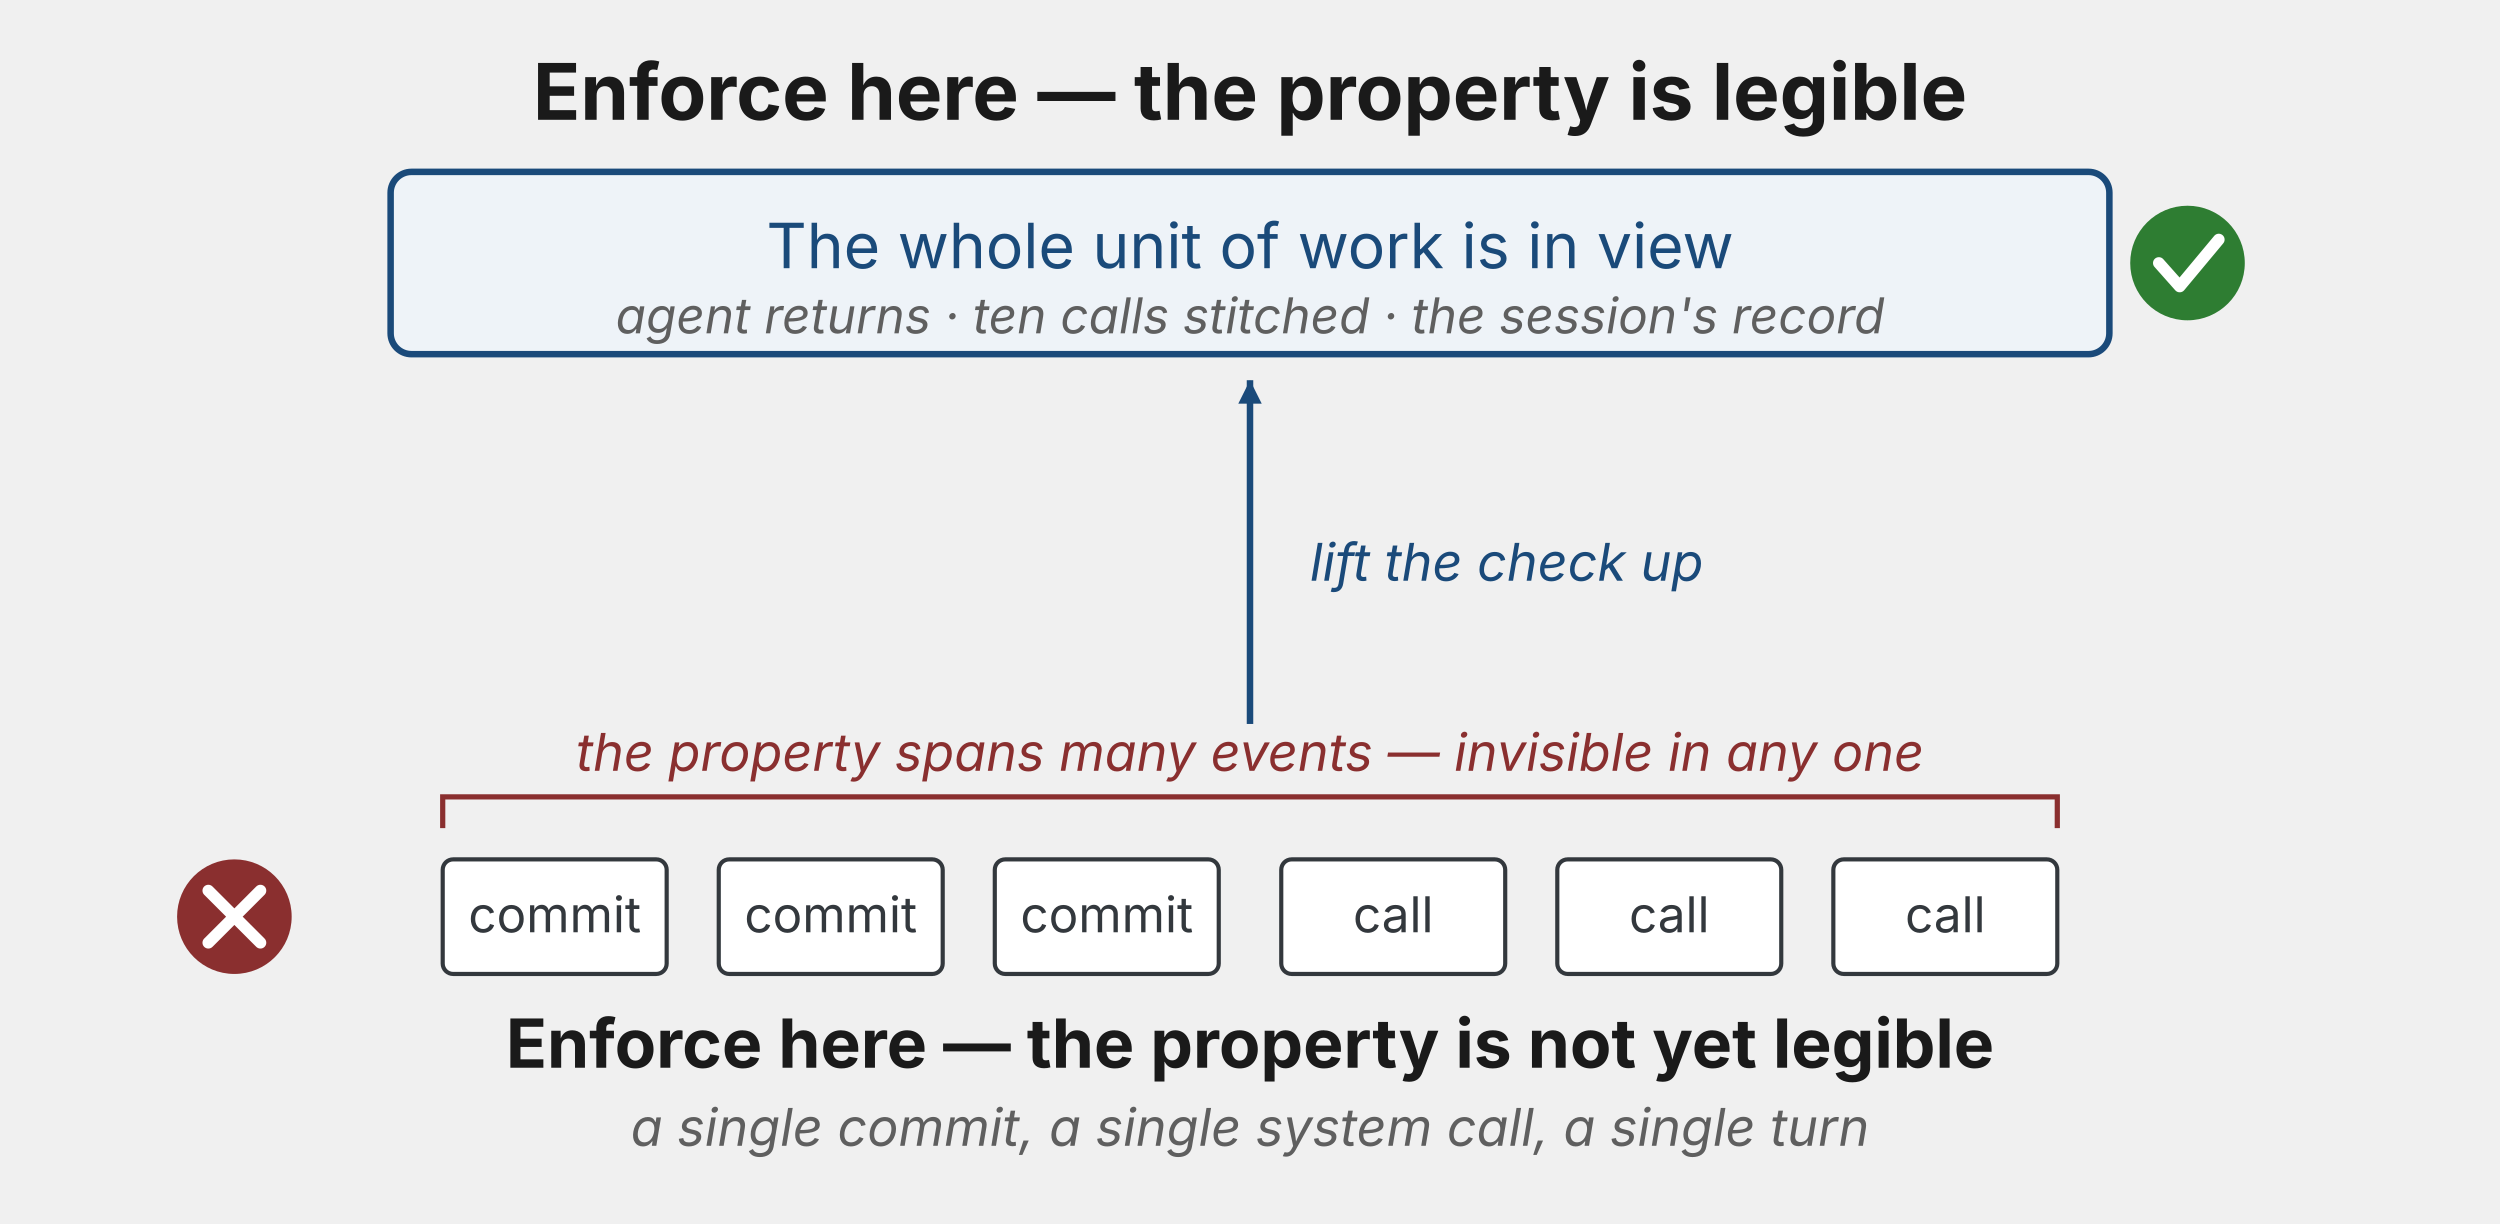
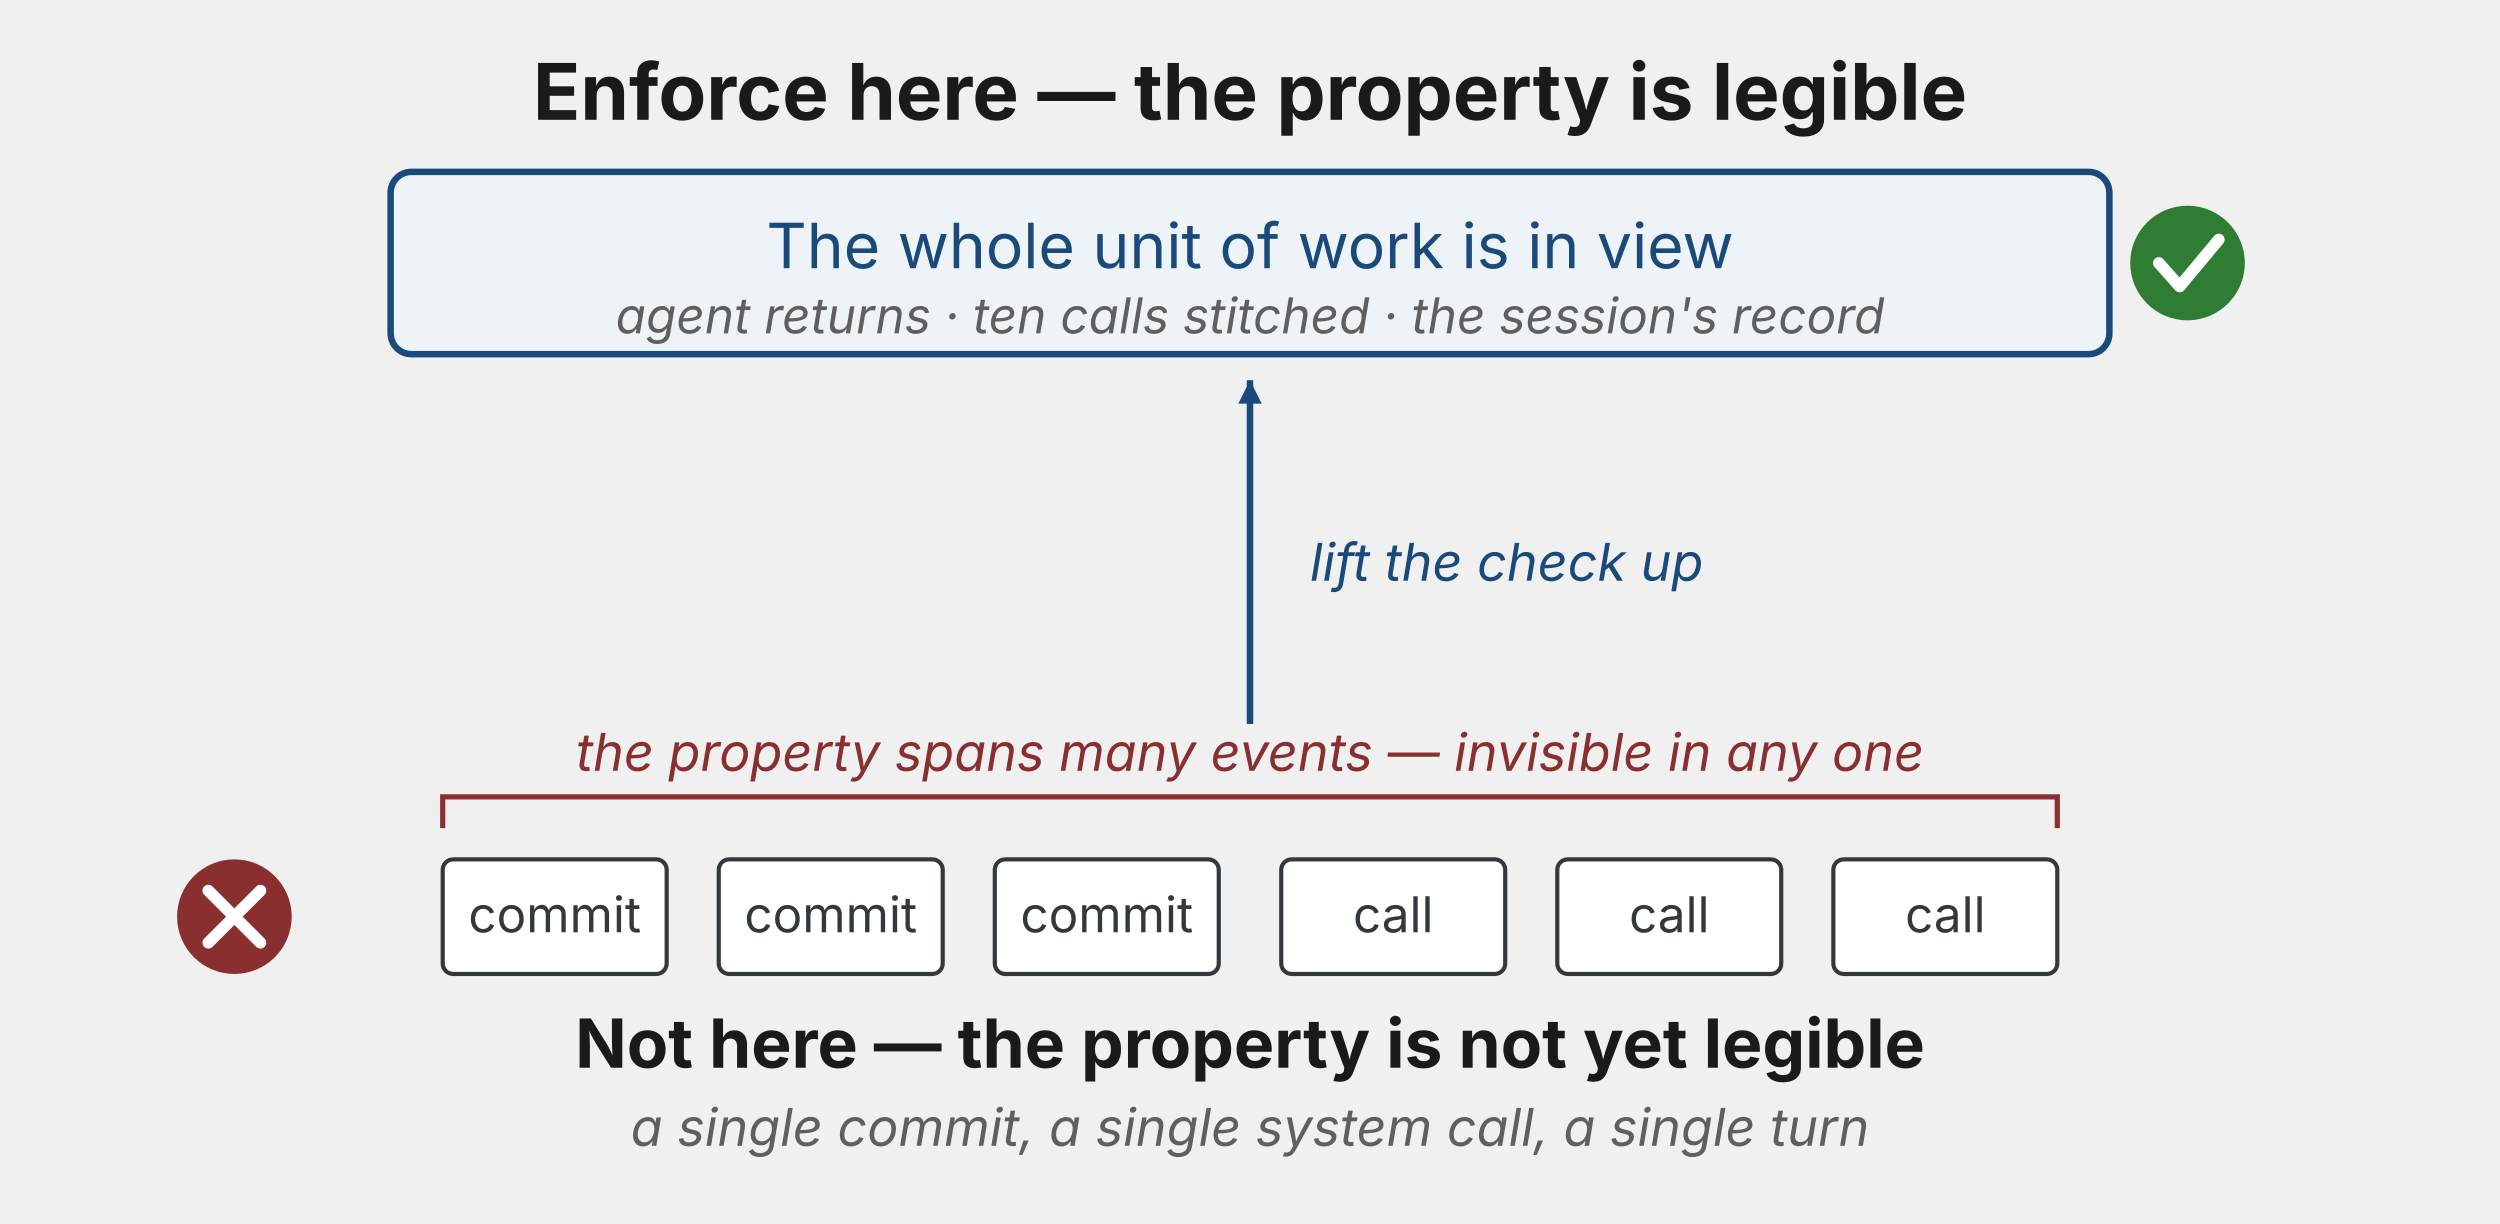
<svg xmlns="http://www.w3.org/2000/svg" viewBox="0 0 960 470" width="960" height="470" role="group" aria-labelledby="sgTitle sgDesc" font-family="'Source Sans 3', -apple-system, 'Segoe UI', sans-serif">
  <defs>
    <marker id="sgUp" markerWidth="9" markerHeight="9" refX="9" refY="4.5" orient="auto" markerUnits="userSpaceOnUse">
      <path d="M0,0 L9,4.5 L0,9 Z" fill="#1a4a7a" />
    </marker>
  </defs>
  <text x="480" y="46" text-anchor="middle" font-size="30" font-weight="700" fill="#1a1a1a">Enforce here — the property is legible</text>
  <rect x="150" y="66" width="660" height="70" rx="8" fill="#eef3f8" stroke="#1a4a7a" stroke-width="2.5" />
  <text x="480" y="103" text-anchor="middle" font-size="24" fill="#1a4a7a">The whole unit of work is in view</text>
  <text x="480" y="128" text-anchor="middle" font-size="19" font-style="italic" fill="#5f5f5f">agent returns · ten calls stitched · the session's record</text>
  <circle cx="840" cy="101" r="22" fill="#2e7d32" />
  <path d="M829,101 L837,110 L852,92" fill="none" stroke="#ffffff" stroke-width="4.5" stroke-linecap="round" stroke-linejoin="round" />
  <line x1="480" y1="278" x2="480" y2="146" stroke="#1a4a7a" stroke-width="2.5" marker-end="url(#sgUp)" />
  <text x="503" y="223" font-size="20" font-style="italic" fill="#1a4a7a">lift the check up</text>
  <path d="M170,318 L170,306 L790,306 L790,318" fill="none" stroke="#8a2f2f" stroke-width="2" />
  <text x="480" y="296" text-anchor="middle" font-size="20" font-style="italic" fill="#8a2f2f">the property spans many events — invisible in any one</text>
  <g fill="#ffffff" stroke="#33383d" stroke-width="1.6">
    <rect x="170" y="330" width="86" height="44" rx="4" />
    <rect x="276" y="330" width="86" height="44" rx="4" />
    <rect x="382" y="330" width="86" height="44" rx="4" />
    <rect x="492" y="330" width="86" height="44" rx="4" />
    <rect x="598" y="330" width="86" height="44" rx="4" />
    <rect x="704" y="330" width="86" height="44" rx="4" />
  </g>
  <g font-size="19" fill="#33383d" text-anchor="middle">
    <text x="213" y="358">commit</text>
    <text x="319" y="358">commit</text>
    <text x="425" y="358">commit</text>
    <text x="535" y="358">call</text>
    <text x="641" y="358">call</text>
    <text x="747" y="358">call</text>
  </g>
  <circle cx="90" cy="352" r="22" fill="#8a2f2f" />
  <path d="M80,342 L100,362 M100,342 L80,362" fill="none" stroke="#ffffff" stroke-width="4.5" stroke-linecap="round" />
-   <text x="480" y="410" text-anchor="middle" font-size="26" font-weight="700" fill="#1a1a1a">Enforce here — the property is not yet legible</text>
+   <text x="480" y="410" text-anchor="middle" font-size="26" font-weight="700" fill="#1a1a1a">Not here — the property is not yet legible</text>
  <text x="480" y="440" text-anchor="middle" font-size="20" font-style="italic" fill="#5f5f5f">a single commit, a single system call, a single turn</text>
</svg>
